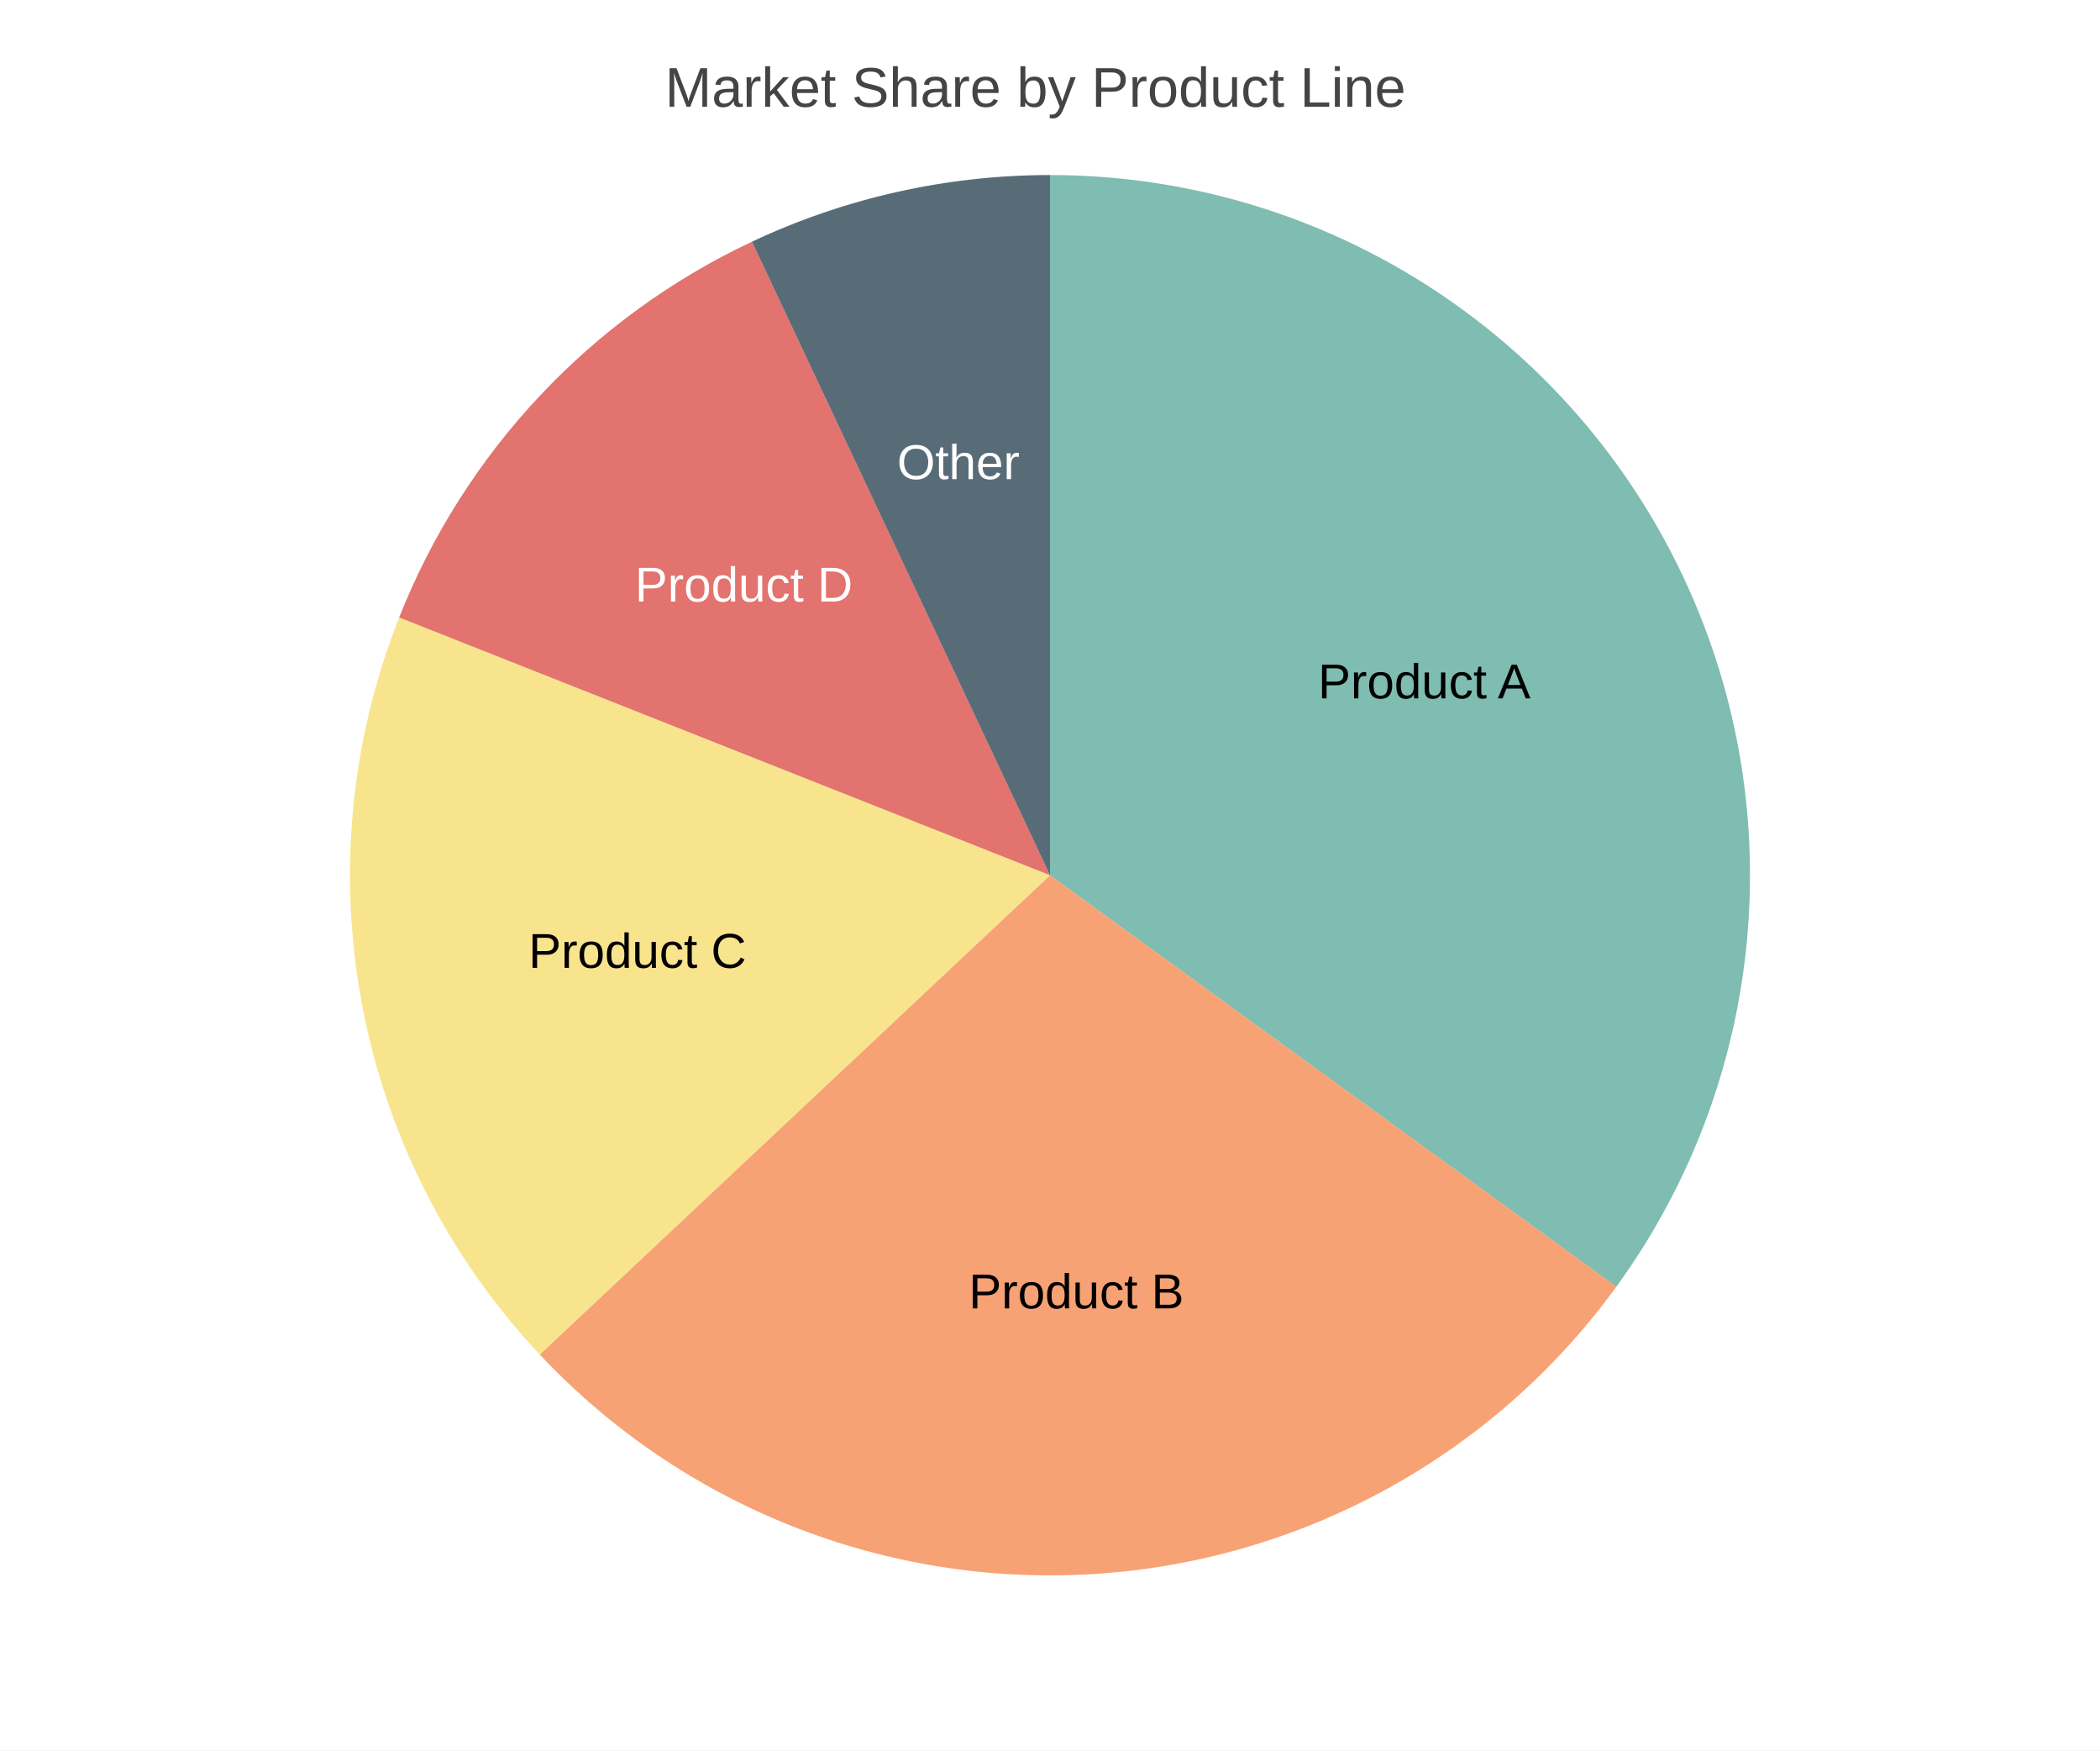
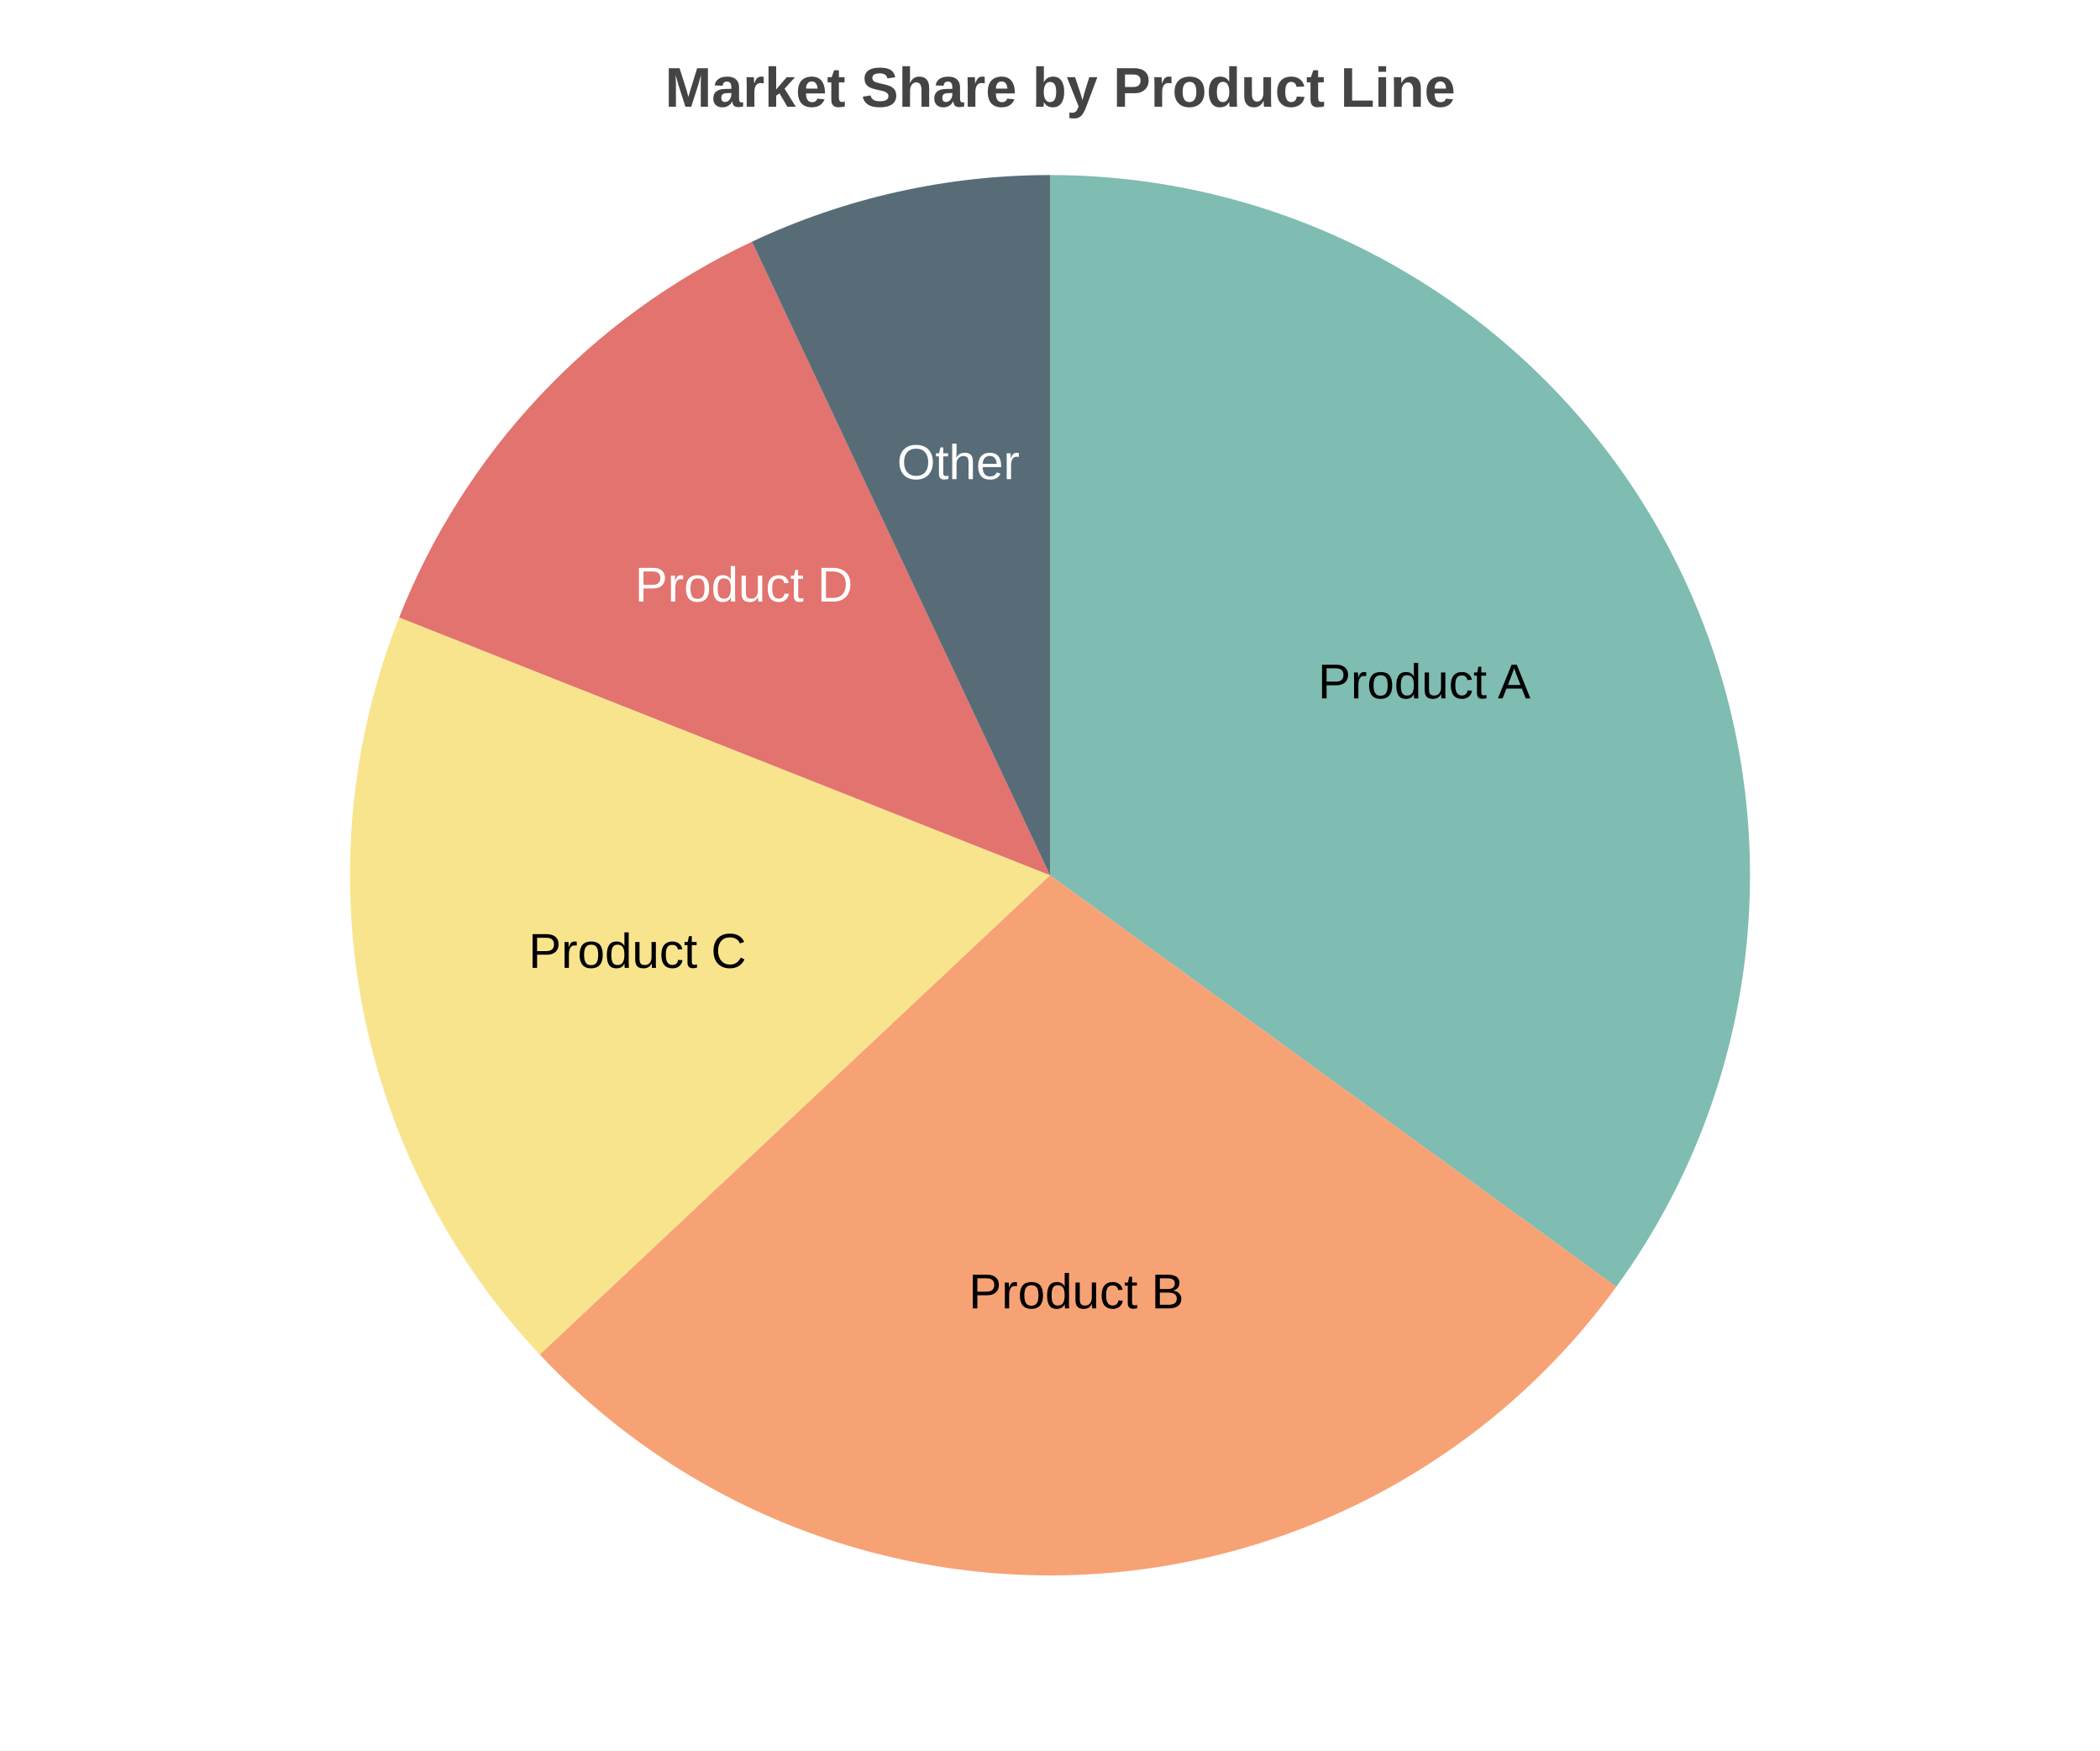
<svg xmlns="http://www.w3.org/2000/svg" width="600" height="500" viewBox="0 0 600 500">
  <path fill="#FFFFFF" d="M0 0 h600 v500 h-600 v-500Z" />
-   <text transform="translate(-110.0, 18)" fill="#444444" font-family="Arial" font-weight="normal" font-size="16" x="300.0" y="12.5">Market Share by Product Line</text>
+   <text transform="translate(-110.0, 18)" fill="#444444" font-family="Arial" font-weight="bold" font-size="16" x="300.0" y="12.5">Market Share by Product Line</text>
  <defs>
    <clipPath id="plot-clip">
      <rect x="0" y="0" width="483.0" height="423.0" />
    </clipPath>
  </defs>
  <g>
    <path d="M 300.0 250.0 L 300.0 50.0 A 200.0 200.0 0 0 1 461.803 367.557 Z" fill="#5fab9e" opacity="0.8" />
    <text x="406.921" y="195.521" fill="#000000" font-size="14" font-family="Arial" text-anchor="middle" dominant-baseline="middle">Product A</text>
    <path d="M 300.0 250.0 L 461.803 367.557 A 200.0 200.0 0 0 1 154.206 386.909 Z" fill="#f58b51" opacity="0.8" />
    <text x="307.535" y="369.763" fill="#000000" font-size="14" font-family="Arial" text-anchor="middle" dominant-baseline="middle">Product B</text>
    <path d="M 300.0 250.0 L 154.206 386.909 A 200.0 200.0 0 0 1 114.045 176.375 Z" fill="#f7dd72" opacity="0.8" />
    <text x="182.126" y="272.486" fill="#000000" font-size="14" font-family="Arial" text-anchor="middle" dominant-baseline="middle">Product C</text>
    <path d="M 300.0 250.0 L 114.045 176.375 A 200.0 200.0 0 0 1 214.844 69.035 Z" fill="#db504a" opacity="0.8" />
    <text x="212.524" y="167.854" fill="#ffffff" font-size="14" font-family="Arial" text-anchor="middle" dominant-baseline="middle">Product D</text>
    <path d="M 300.0 250.0 L 214.844 69.035 A 200.0 200.0 0 0 1 300 50.0 Z" fill="#2e4756" opacity="0.8" />
    <text x="273.823" y="132.89" fill="#ffffff" font-size="14" font-family="Arial" text-anchor="middle" dominant-baseline="middle">Other</text>
  </g>
</svg>
